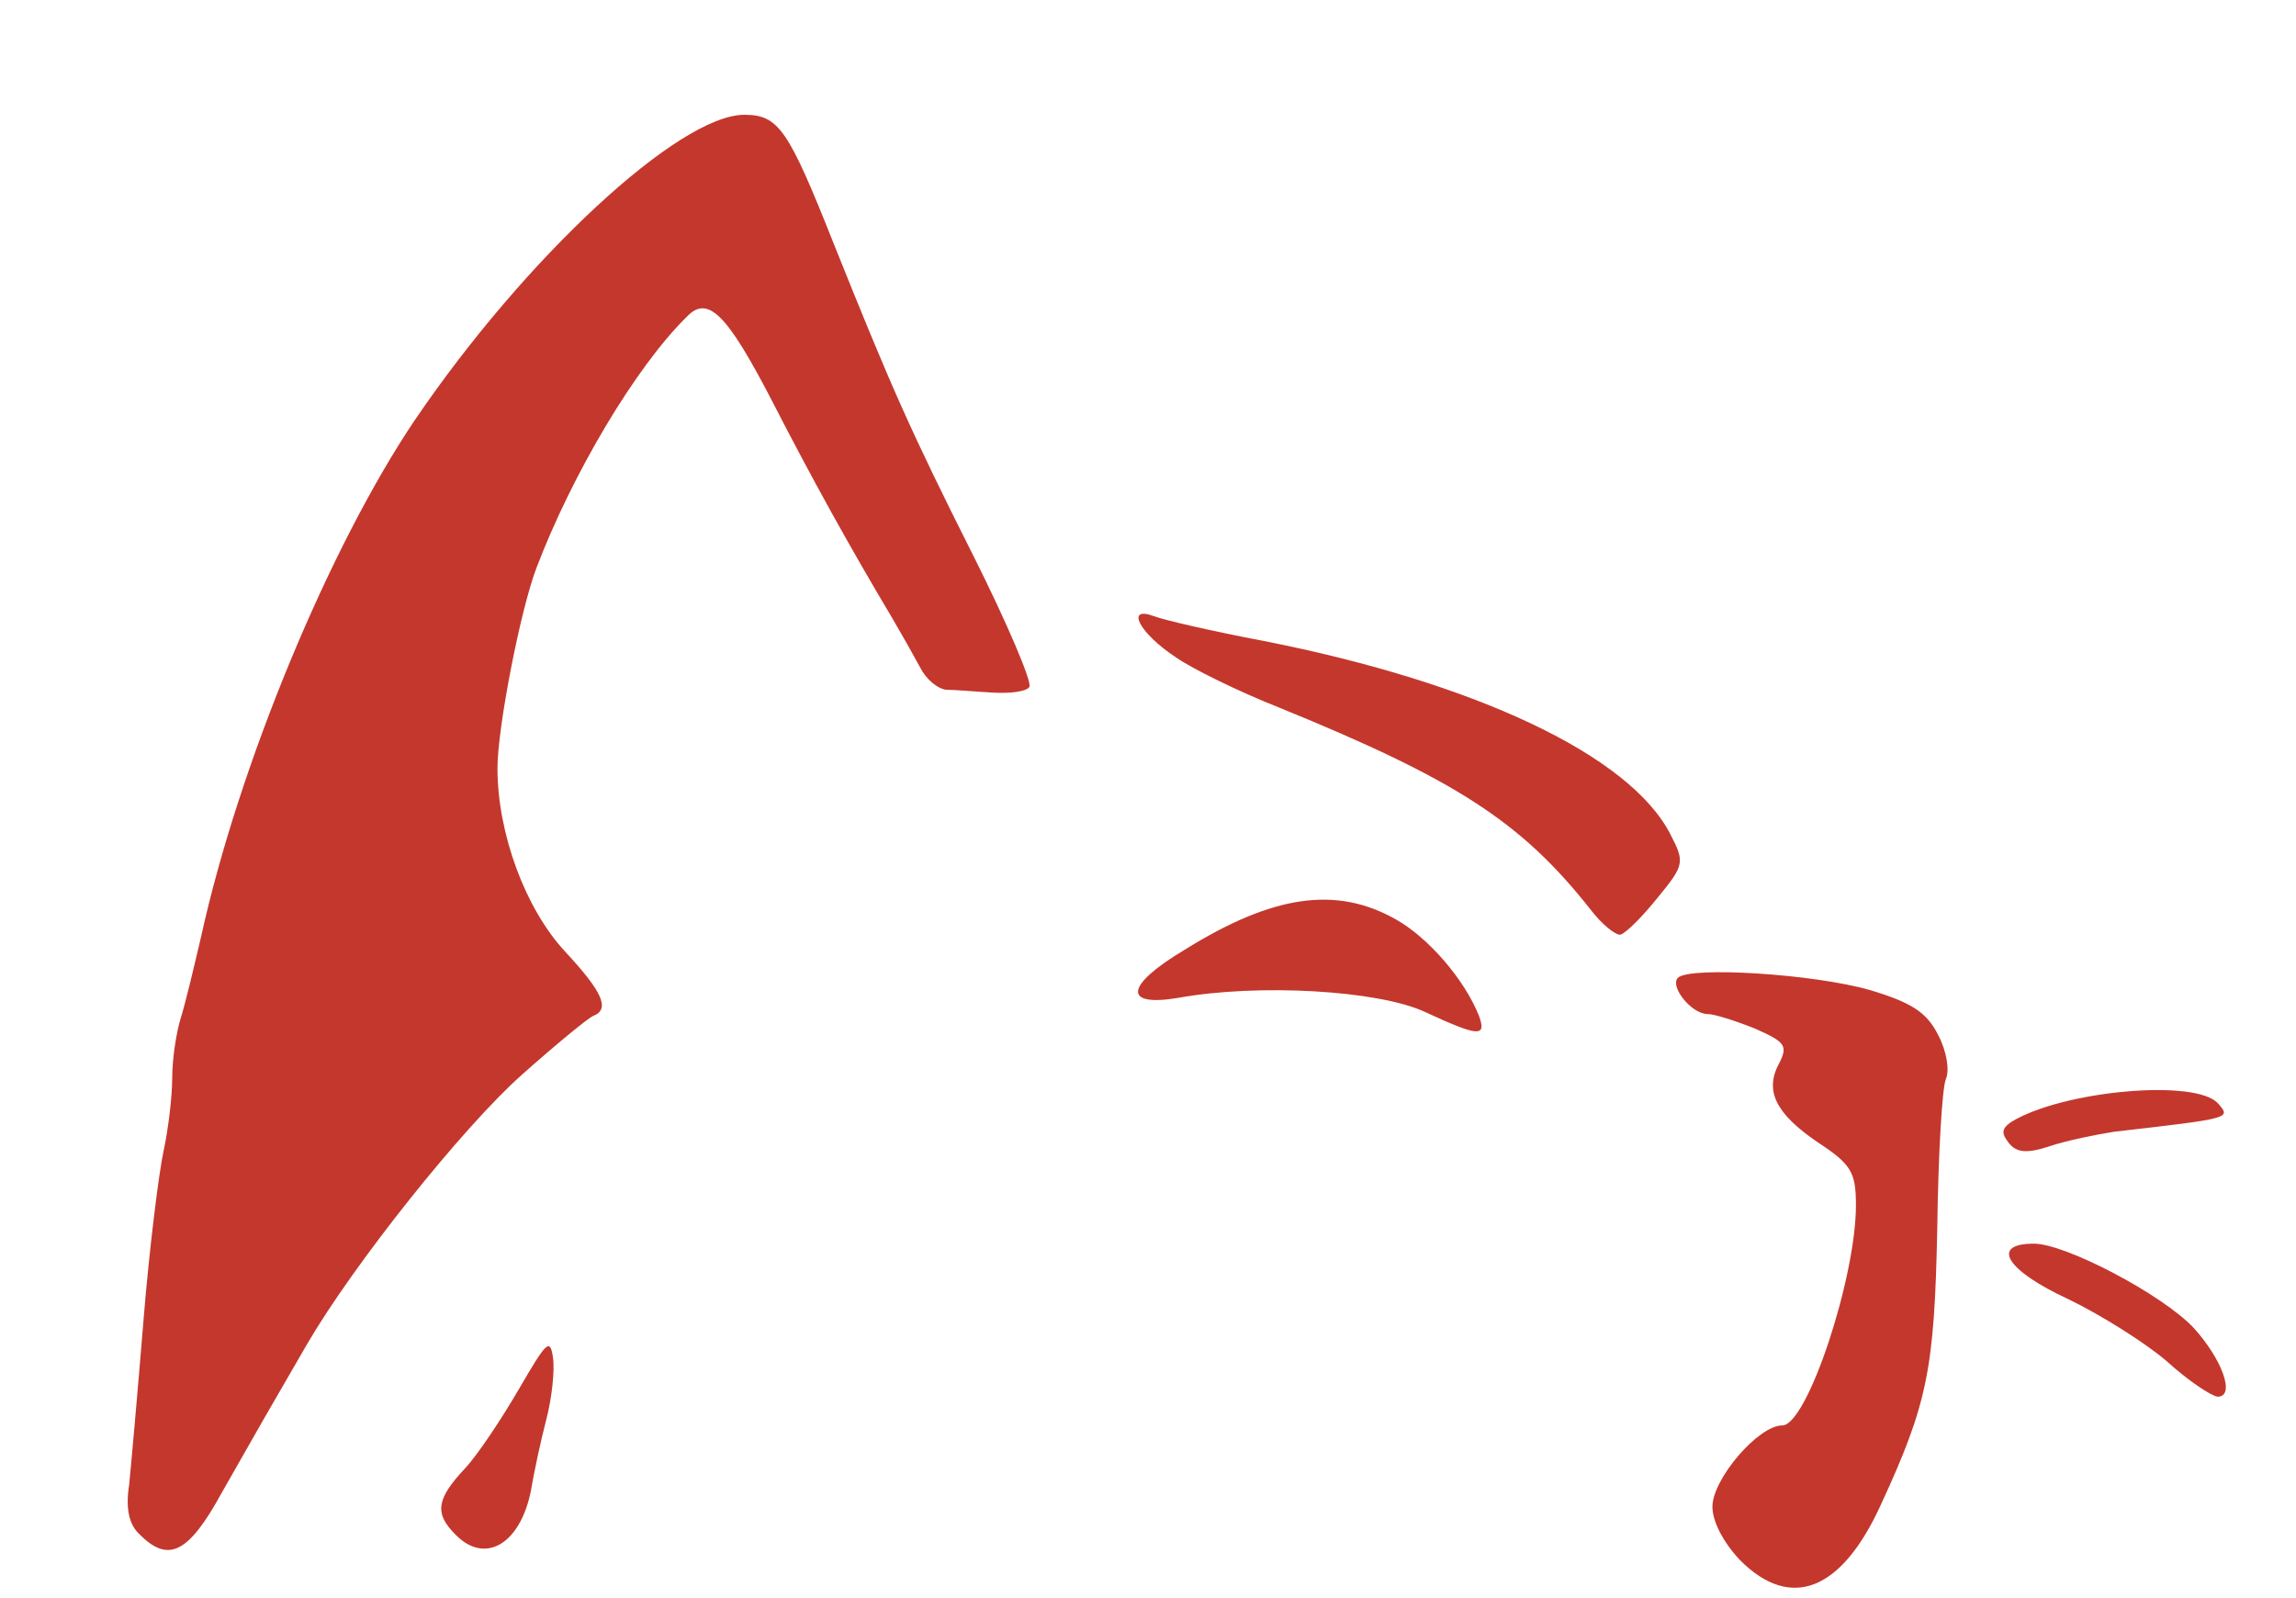
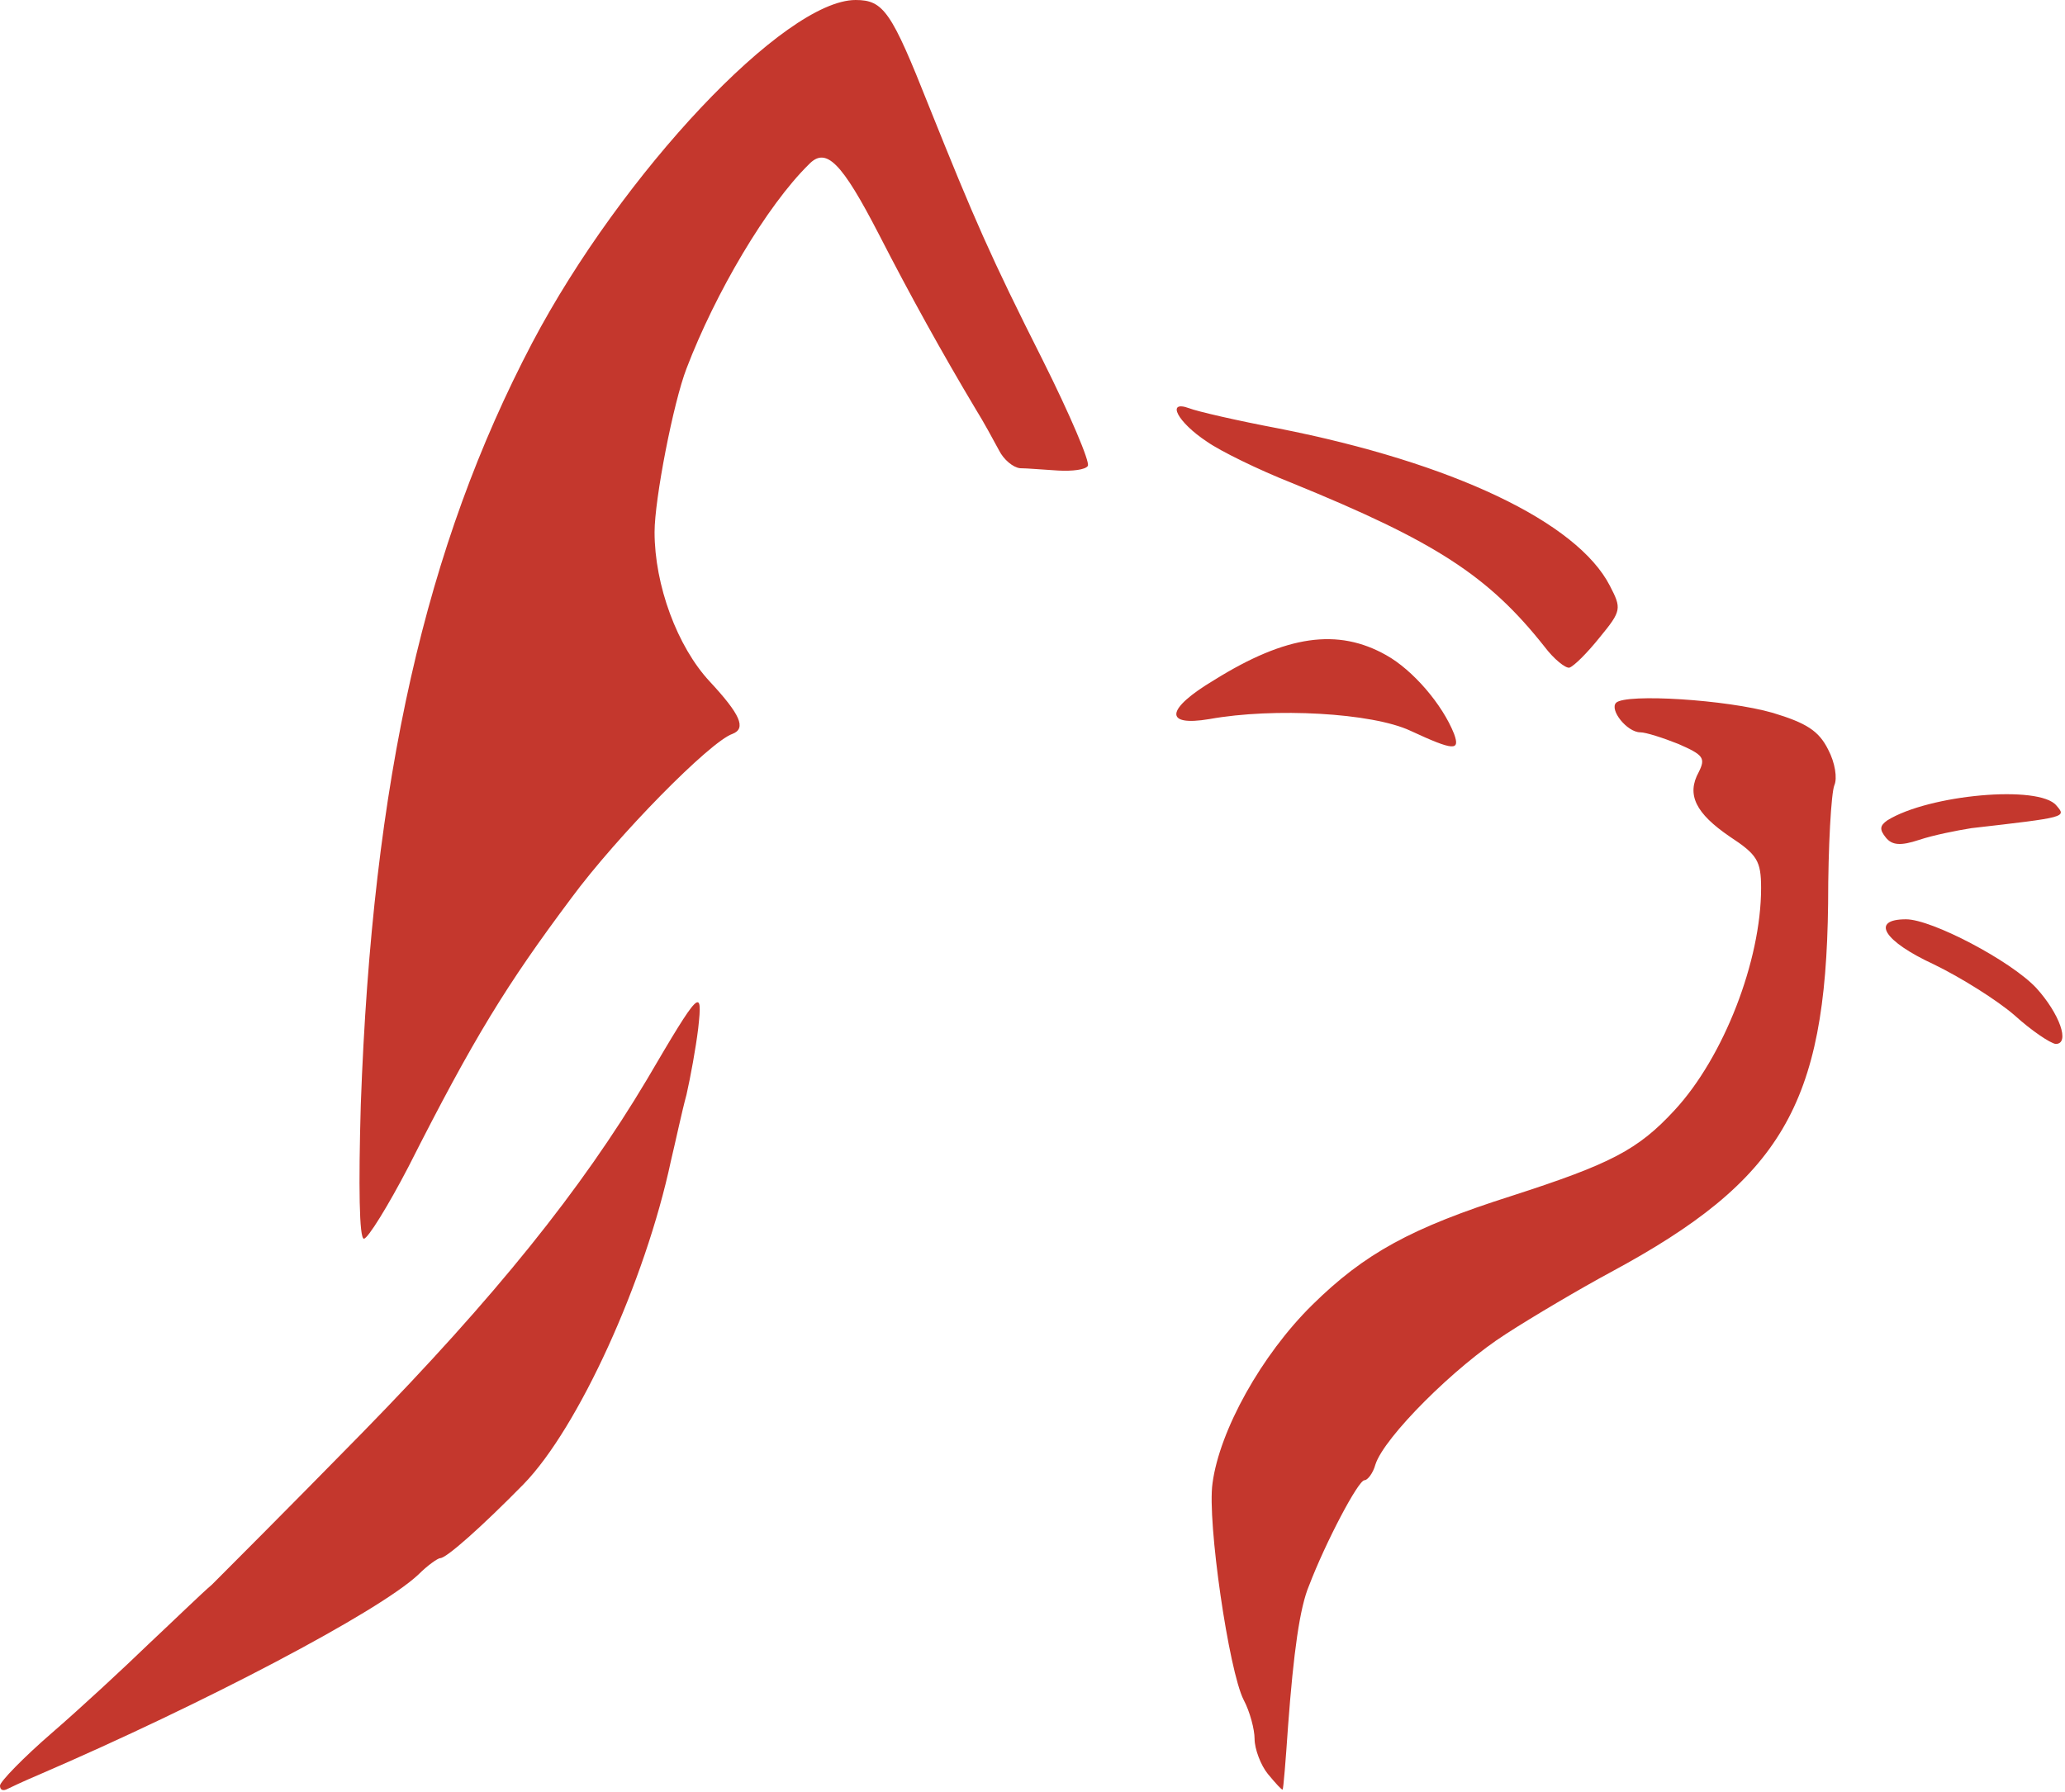
- <svg xmlns="http://www.w3.org/2000/svg" viewBox="0 0 240 167">
-   <path fill="#c4372d" fill-rule="evenodd" d="M181.9 163.1C180.2 161.3 179.0 159.1 179.0 157.5C179.0 154.6 183.8 149.0 186.3 149.0C188.9 149.0 194.0 133.6 194.0 126.0C194.0 122.5 193.5 121.7 190.0 119.4C185.6 116.4 184.4 114.0 186.0 111.1C186.9 109.3 186.6 108.9 183.4 107.5C181.4 106.7 179.2 106.0 178.5 106.0C176.8 106.0 174.5 103.1 175.4 102.2C176.7 101.0 189.6 101.8 195.5 103.5C199.8 104.8 201.4 105.8 202.6 108.2C203.5 109.9 203.8 111.9 203.4 112.8C203.0 113.8 202.6 120.8 202.5 128.5C202.2 143.1 201.5 146.7 196.6 157.3C192.5 166.3 187.2 168.4 181.9 163.1ZM14.6 160.4C13.5 159.4 13.1 157.7 13.5 155.2C13.7 153.2 14.4 145.4 15.0 138.0C15.6 130.6 16.6 122.6 17.1 120.3C17.6 118.0 18.0 114.6 18.0 112.7C18.0 110.8 18.4 108.0 18.9 106.4C19.4 104.8 20.3 101.0 21.0 98.0C25.0 79.8 34.5 57.1 43.3 44.0C54.9 26.9 71.0 12.0 77.8 12.0C81.4 12.0 82.4 13.5 87.2 25.6C93.1 40.3 95.1 44.9 101.8 58.2C105.3 65.2 107.9 71.3 107.6 71.8C107.3 72.3 105.6 72.5 103.8 72.4C102.0 72.3 99.8 72.1 98.9 72.1C98.0 72.0 96.8 71.0 96.2 69.8C95.5 68.5 94.2 66.2 93.2 64.5C88.9 57.3 84.8 49.9 80.8 42.1C76.0 32.8 74.0 30.8 71.8 33.1C66.4 38.4 59.8 49.6 56.1 59.3C54.4 63.7 52.0 76.1 52.0 80.3C52.0 87.1 54.9 95.0 59.1 99.5C63.0 103.7 63.8 105.5 62.0 106.2C61.5 106.4 58.2 109.1 54.6 112.3C48.4 117.8 37.0 132.1 32.1 140.5C28.9 146.0 26.2 150.7 23.2 156.0C19.7 162.4 17.6 163.4 14.6 160.4ZM47.6 160.4C45.4 158.2 45.6 156.7 48.6 153.5C50.0 152.0 52.5 148.2 54.3 145.1C57.1 140.3 57.5 139.8 57.8 141.9C58.0 143.2 57.7 146.1 57.1 148.4C56.5 150.7 55.8 154.0 55.5 155.8C54.4 161.4 50.7 163.6 47.6 160.4ZM226.5 142.3C224.3 140.4 219.7 137.5 216.2 135.8C209.7 132.8 208.0 130.0 212.6 130.0C215.9 130.0 226.0 135.3 229.3 138.8C232.3 142.1 233.7 146.0 231.8 146.0C231.1 145.9 228.7 144.3 226.5 142.3ZM210.0 119.5C209.2 118.5 209.2 118.0 210.2 117.3C215.5 114.0 229.7 112.7 231.9 115.4C233.2 116.9 233.2 116.9 221.0 118.3C219.1 118.6 216.1 119.2 214.3 119.8C211.9 120.6 210.8 120.5 210.0 119.5ZM149.0 105.8C144.1 103.5 131.5 102.8 123.2 104.3C117.3 105.3 117.6 103.0 123.8 99.3C133.1 93.5 139.7 92.6 145.9 96.1C149.3 98.0 153.1 102.4 154.6 106.2C155.4 108.4 154.6 108.4 149.0 105.8ZM166.2 95.0C159.0 85.9 152.2 81.5 133.8 74.0C129.5 72.3 124.6 69.9 122.9 68.7C119.1 66.2 117.6 63.3 120.6 64.4C121.6 64.8 126.8 66.0 132.1 67.0C154.4 71.4 170.4 79.0 174.6 87.2C176.1 90.1 176.1 90.4 173.3 93.8C171.7 95.8 170.0 97.5 169.4 97.7C168.9 97.8 167.4 96.6 166.2 95.0Z" />
+ <svg xmlns="http://www.w3.org/2000/svg" viewBox="0 0 265 230">
+   <path fill="#c4372d" fill-rule="evenodd" d="M-0.0 229.2C-0.0 228.7 3.0 225.6 6.7 222.4C10.4 219.2 16.0 214.0 19.1 211.0C22.3 208.0 25.9 204.5 27.2 203.4C28.4 202.2 37.1 193.5 46.5 183.9C63.6 166.4 74.6 152.7 83.0 138.6C89.8 127.0 90.2 126.6 89.6 132.0C89.3 134.5 88.6 138.3 88.1 140.5C87.5 142.7 86.7 146.5 86.1 149.0C82.8 164.5 74.2 183.3 67.2 190.5C61.9 195.9 57.3 200.0 56.5 200.0C56.2 200.0 54.9 200.9 53.7 202.1C48.6 206.9 26.1 218.7 5.0 227.8C3.1 228.6 1.2 229.5 0.8 229.7C0.3 229.9 -0.0 229.7 -0.0 229.2ZM162.7 227.7C161.8 226.6 161.0 224.5 161.0 223.2C161.0 222.0 160.4 219.7 159.6 218.2C157.7 214.5 154.9 195.3 155.6 190.4C156.5 183.6 161.9 173.9 168.4 167.5C175.1 160.9 181.1 157.6 194.0 153.5C206.7 149.4 210.2 147.6 214.9 142.5C221.2 135.7 226.0 123.3 226.0 114.0C226.0 110.5 225.5 109.7 222.0 107.4C217.6 104.4 216.4 102.0 218.0 99.1C218.9 97.3 218.6 96.9 215.4 95.5C213.4 94.7 211.2 94.0 210.5 94.0C208.8 94.0 206.5 91.1 207.4 90.2C208.7 89.0 221.6 89.8 227.5 91.5C231.8 92.8 233.4 93.8 234.6 96.2C235.5 97.9 235.8 99.9 235.4 100.8C235.0 101.8 234.6 108.6 234.6 116.0C234.3 141.8 228.6 151.5 206.7 163.3C202.8 165.4 196.7 169.0 193.3 171.2C186.7 175.4 177.6 184.5 176.5 188.0C176.2 189.1 175.5 190.0 175.1 190.0C174.3 190.0 170.1 198.0 168.0 203.5C166.8 206.3 166.0 212.1 165.3 221.5C165.0 225.9 164.7 229.6 164.6 229.7C164.5 229.8 163.7 228.9 162.7 227.7ZM46.3 141.8C47.8 100.0 54.6 70.1 68.3 44.0C79.8 22.2 100.7 0.0 109.8 0.0C113.4 -0.0 114.4 1.5 119.2 13.6C125.1 28.3 127.1 32.9 133.8 46.2C137.3 53.2 139.9 59.3 139.6 59.8C139.3 60.3 137.6 60.5 135.8 60.4C134.0 60.3 131.8 60.1 130.9 60.1C130.0 60.0 128.8 59.0 128.2 57.8C127.5 56.5 126.2 54.1 125.2 52.5C120.9 45.3 116.8 37.9 112.8 30.1C108.0 20.8 106.0 18.8 103.8 21.1C98.4 26.4 91.8 37.6 88.1 47.3C86.4 51.7 84.0 64.1 84.0 68.3C84.0 75.1 86.9 83.0 91.1 87.5C95.0 91.7 95.8 93.5 94.0 94.2C91.1 95.2 79.2 107.3 73.3 115.3C65.0 126.4 60.8 133.2 52.4 149.8C49.8 154.8 47.2 159.0 46.7 159.0C46.1 159.0 46.0 152.3 46.3 141.8ZM258.5 130.3C256.3 128.4 251.7 125.5 248.2 123.8C241.7 120.8 240.0 118.0 244.6 118.0C247.9 118.0 258.0 123.3 261.3 126.8C264.3 130.1 265.7 134.0 263.8 134.0C263.1 133.9 260.7 132.3 258.5 130.3ZM242.0 107.5C241.2 106.5 241.2 106.0 242.2 105.3C247.5 102.0 261.7 100.7 263.9 103.4C265.2 104.9 265.2 104.9 253.0 106.3C251.1 106.6 248.1 107.2 246.3 107.8C243.9 108.6 242.8 108.5 242.0 107.5ZM181.0 93.8C176.1 91.5 163.5 90.8 155.2 92.3C149.3 93.3 149.6 91.0 155.8 87.3C165.1 81.5 171.7 80.6 177.9 84.1C181.3 86.0 185.1 90.4 186.6 94.2C187.4 96.4 186.6 96.4 181.0 93.8ZM198.2 83.0C191.0 73.9 184.2 69.5 165.8 62.0C161.5 60.3 156.6 57.9 154.9 56.7C151.1 54.2 149.6 51.3 152.6 52.4C153.6 52.8 158.8 54.0 164.1 55.0C186.4 59.4 202.4 67.0 206.6 75.2C208.1 78.1 208.1 78.4 205.3 81.8C203.7 83.8 202.0 85.5 201.4 85.7C200.9 85.8 199.4 84.6 198.2 83.0Z" />
</svg>
